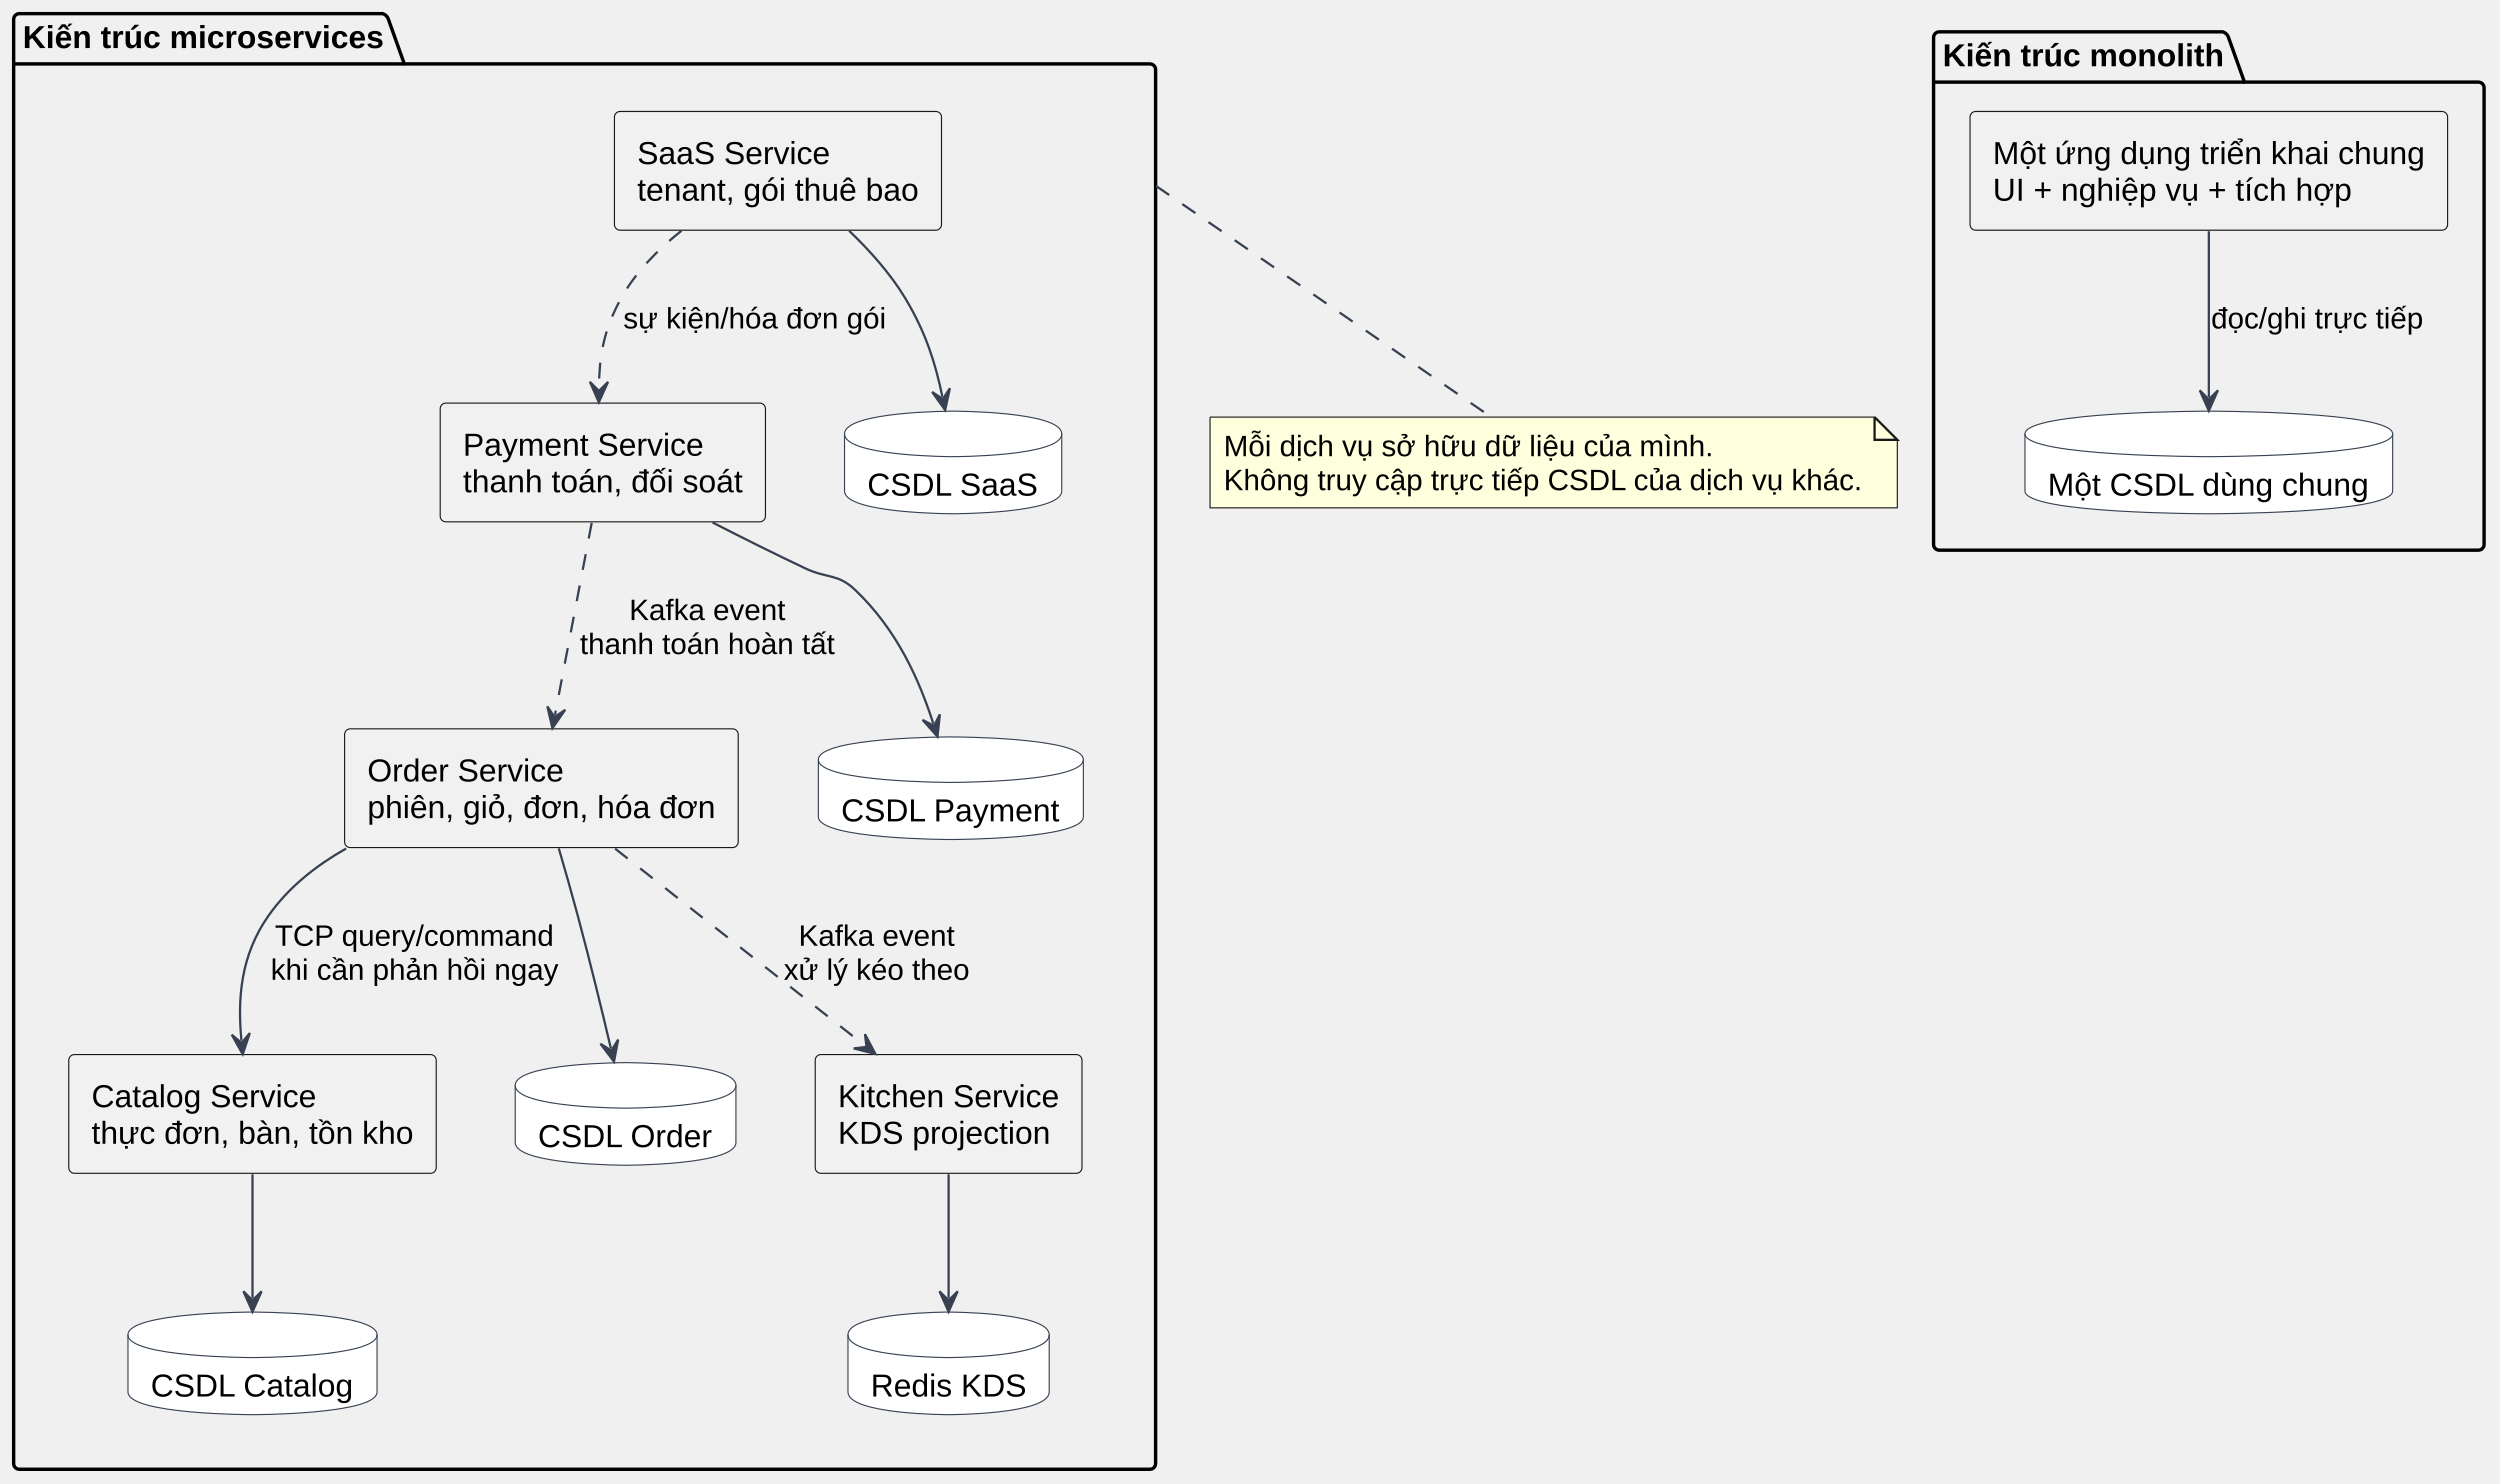
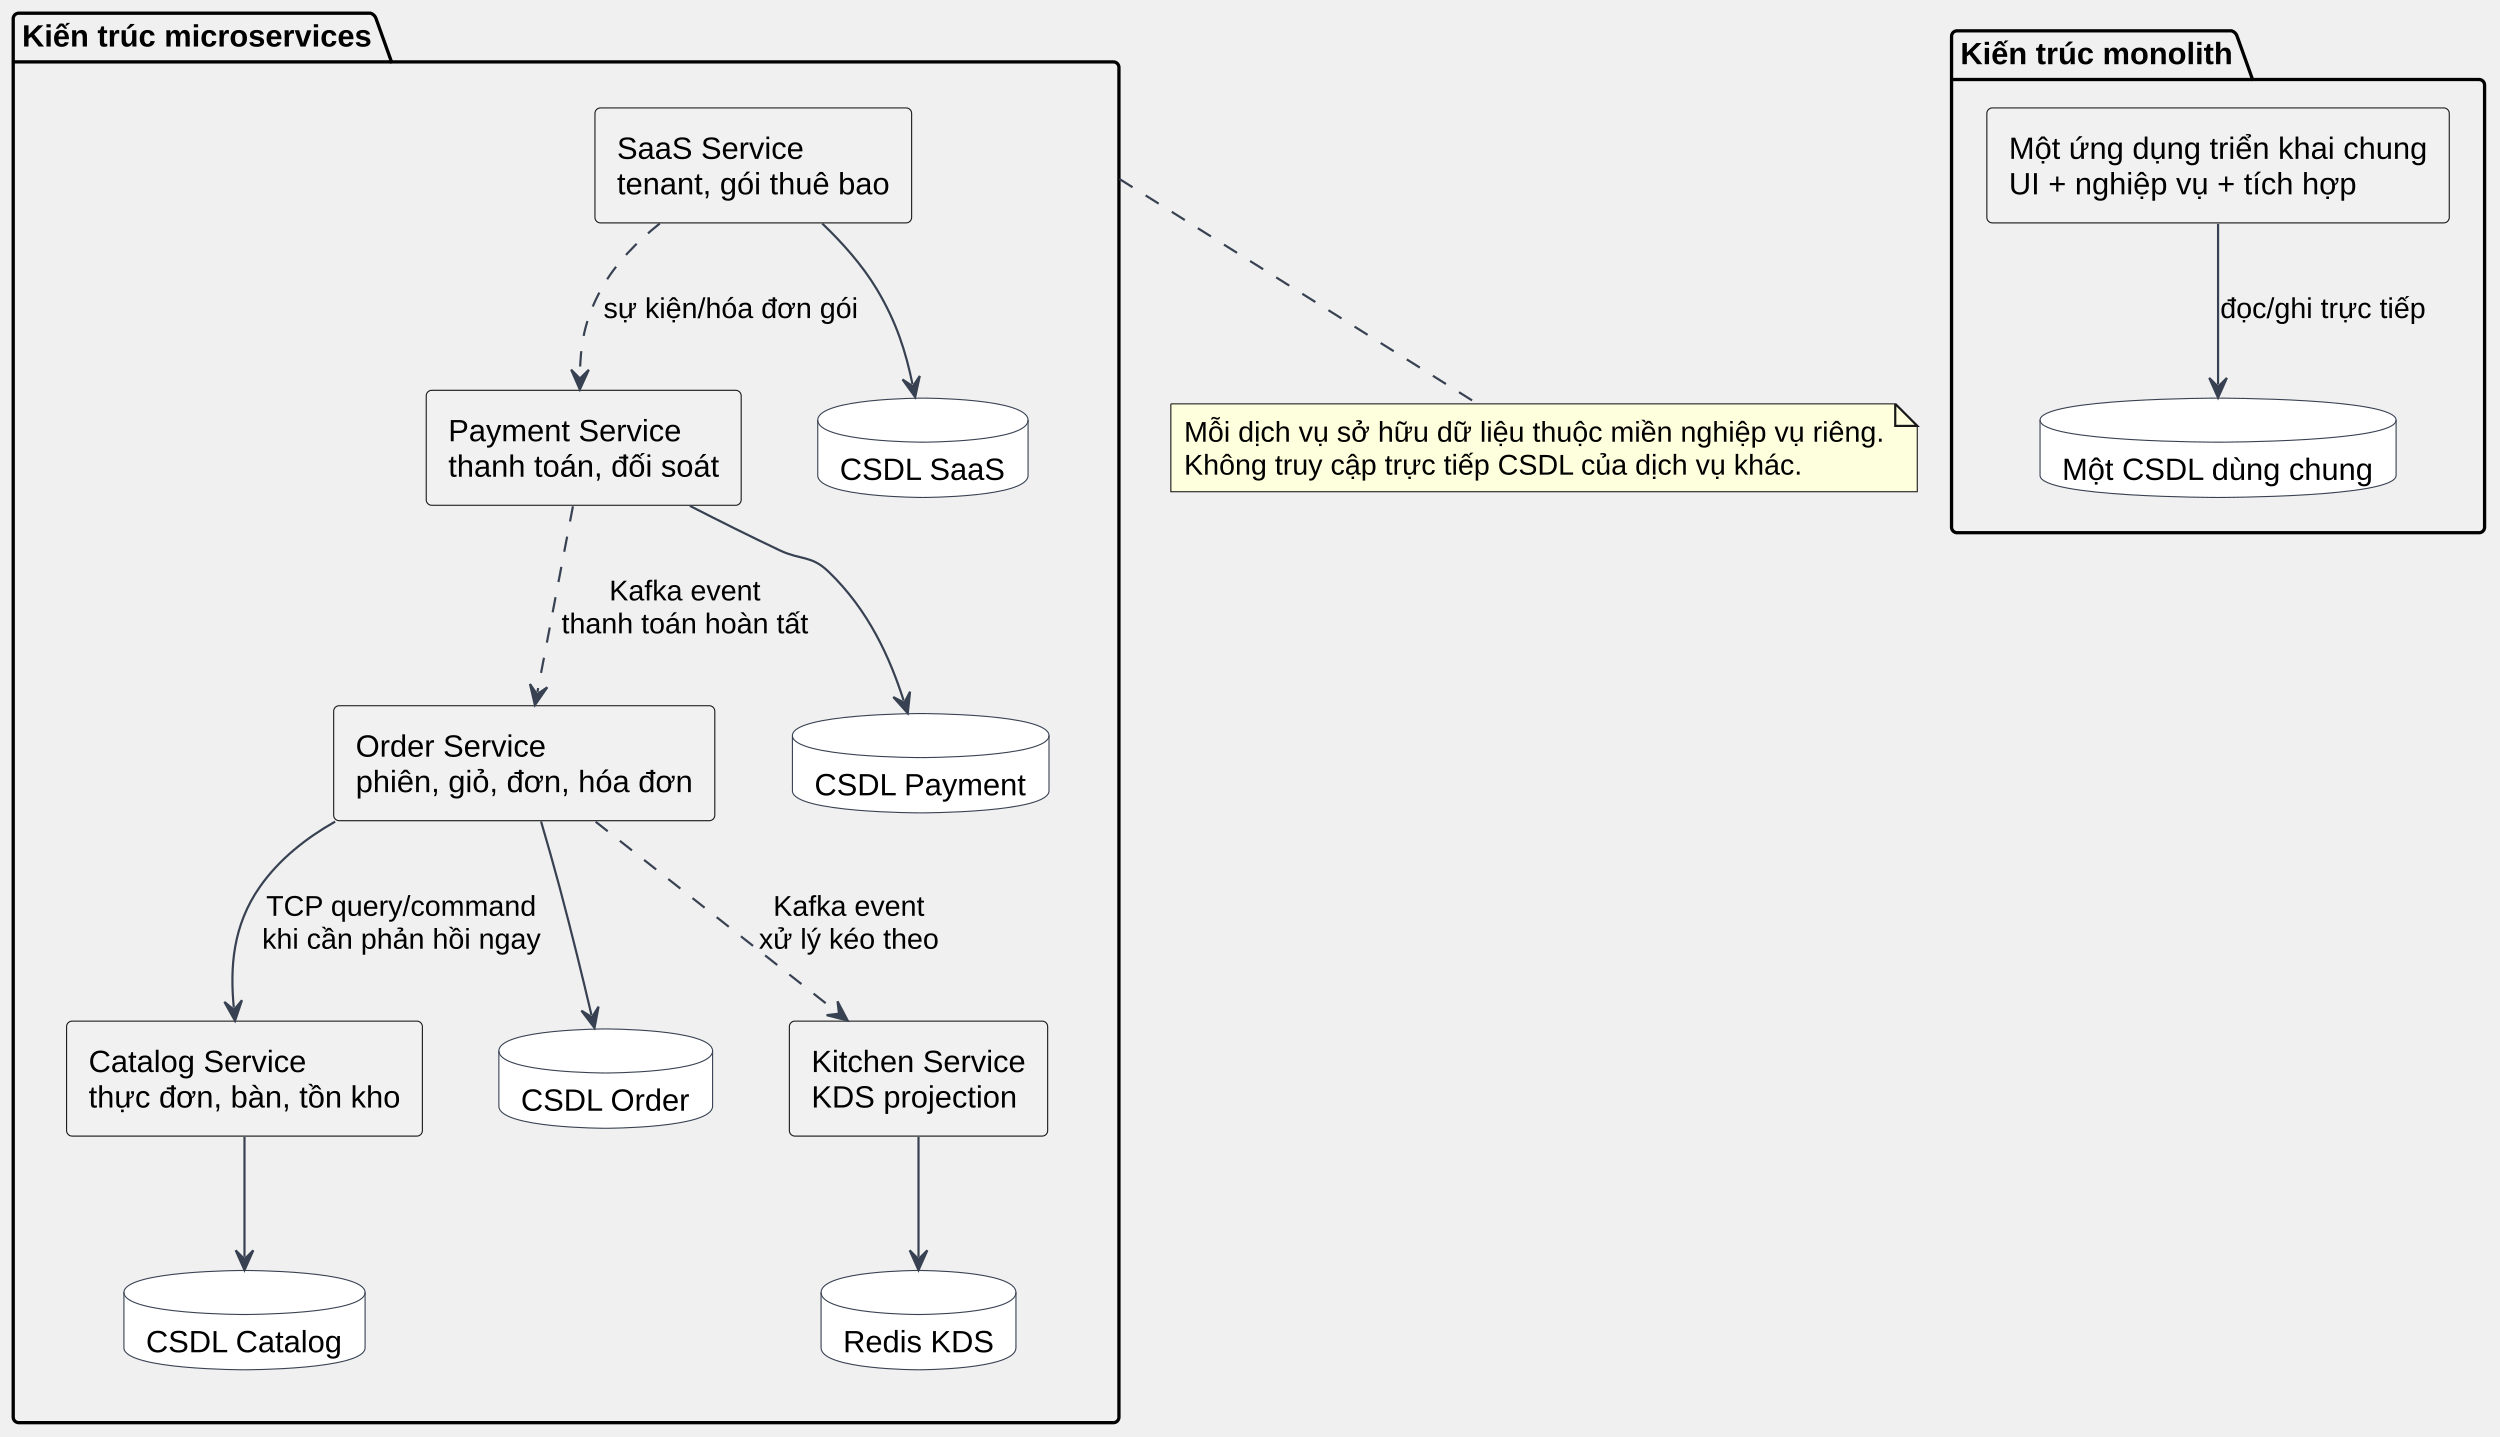
- <svg xmlns="http://www.w3.org/2000/svg" contentStyleType="text/css" height="652px" preserveAspectRatio="none" style="width:1099px;height:652px;background:#FFFFFF;" version="1.1" viewBox="0 0 1099 652" width="1099px" zoomAndPan="magnify">
+ <svg xmlns="http://www.w3.org/2000/svg" contentStyleType="text/css" height="652px" preserveAspectRatio="none" style="width:1135px;height:652px;background:#FFFFFF;" version="1.1" viewBox="0 0 1135 652" width="1135px" zoomAndPan="magnify">
  <defs />
  <g>
    <g id="cluster_Mono">
-       <path d="M852.5,14 L977.162,14 A3.75,3.75 0 0 1 979.662,16.5 L986.662,36.099 L1089.5,36.099 A2.5,2.5 0 0 1 1092,38.599 L1092,239.35 A2.5,2.5 0 0 1 1089.5,241.85 L852.5,241.85 A2.5,2.5 0 0 1 850,239.35 L850,16.5 A2.5,2.5 0 0 1 852.5,14 " fill="none" style="stroke:#000000;stroke-width:1.5;" />
-       <line style="stroke:#000000;stroke-width:1.5;" x1="850" x2="986.662" y1="36.099" y2="36.099" />
-       <text fill="#000000" font-family="Arial" font-size="14" font-weight="bold" lengthAdjust="spacing" textLength="123.662" x="854" y="29.132">Kiến trúc monolith</text>
+       <path d="M888.5,14 L1013.162,14 A3.75,3.75 0 0 1 1015.662,16.5 L1022.662,36.099 L1125.5,36.099 A2.5,2.5 0 0 1 1128,38.599 L1128,239.35 A2.5,2.5 0 0 1 1125.5,241.85 L888.5,241.85 A2.5,2.5 0 0 1 886,239.35 L886,16.5 A2.5,2.5 0 0 1 888.5,14 " fill="none" style="stroke:#000000;stroke-width:1.5;" />
+       <line style="stroke:#000000;stroke-width:1.5;" x1="886" x2="1022.662" y1="36.099" y2="36.099" />
+       <text fill="#000000" font-family="Arial" font-size="14" font-weight="bold" lengthAdjust="spacing" textLength="123.662" x="890" y="29.132">Kiến trúc monolith</text>
    </g>
    <g id="cluster_Micro">
      <path d="M8.5,6 L168.244,6 A3.75,3.75 0 0 1 170.744,8.5 L177.744,28.099 L505.5,28.099 A2.5,2.5 0 0 1 508,30.599 L508,643.39 A2.5,2.5 0 0 1 505.5,645.89 L8.5,645.89 A2.5,2.5 0 0 1 6,643.39 L6,8.5 A2.5,2.5 0 0 1 8.5,6 " fill="none" style="stroke:#000000;stroke-width:1.5;" />
      <line style="stroke:#000000;stroke-width:1.5;" x1="6" x2="177.744" y1="28.099" y2="28.099" />
      <text fill="#000000" font-family="Arial" font-size="14" font-weight="bold" lengthAdjust="spacing" textLength="158.744" x="10" y="21.132">Kiến trúc microservices</text>
    </g>
    <g id="elem_MonoApp">
-       <rect fill="#F1F1F1" height="52.197" rx="2.5" ry="2.5" style="stroke:#181818;stroke-width:0.5;" width="209.936" x="866.03" y="49" />
-       <text fill="#000000" font-family="Arial" font-size="14" lengthAdjust="spacing" textLength="189.936" x="876.03" y="72.132">Một ứng dụng triển khai chung</text>
-       <text fill="#000000" font-family="Arial" font-size="14" lengthAdjust="spacing" textLength="157.835" x="876.03" y="88.231">UI + nghiệp vụ + tích hợp</text>
+       <rect fill="#F1F1F1" height="52.197" rx="2.5" ry="2.5" style="stroke:#181818;stroke-width:0.5;" width="209.936" x="902.03" y="49" />
+       <text fill="#000000" font-family="Arial" font-size="14" lengthAdjust="spacing" textLength="189.936" x="912.03" y="72.132">Một ứng dụng triển khai chung</text>
+       <text fill="#000000" font-family="Arial" font-size="14" lengthAdjust="spacing" textLength="157.835" x="912.03" y="88.231">UI + nghiệp vụ + tích hợp</text>
    </g>
    <g id="elem_MonoDb">
-       <path d="M890.18,190.75 C890.18,180.75 971,180.75 971,180.75 C971,180.75 1051.821,180.75 1051.821,190.75 L1051.821,215.849 C1051.821,225.849 971,225.849 971,225.849 C971,225.849 890.18,225.849 890.18,215.849 L890.18,190.75 " fill="#FFFFFF" style="stroke:#374151;stroke-width:0.5;" />
-       <path d="M890.18,190.75 C890.18,200.75 971,200.75 971,200.75 C971,200.75 1051.821,200.75 1051.821,190.75 " fill="none" style="stroke:#374151;stroke-width:0.5;" />
-       <text fill="#000000" font-family="Arial" font-size="14" lengthAdjust="spacing" textLength="141.641" x="900.18" y="217.882">Một CSDL dùng chung</text>
+       <path d="M926.18,190.75 C926.18,180.75 1007,180.75 1007,180.75 C1007,180.75 1087.821,180.75 1087.821,190.75 L1087.821,215.849 C1087.821,225.849 1007,225.849 1007,225.849 C1007,225.849 926.18,225.849 926.18,215.849 L926.18,190.75 " fill="#FFFFFF" style="stroke:#374151;stroke-width:0.5;" />
+       <path d="M926.18,190.75 C926.18,200.75 1007,200.75 1007,200.75 C1007,200.75 1087.821,200.75 1087.821,190.75 " fill="none" style="stroke:#374151;stroke-width:0.5;" />
+       <text fill="#000000" font-family="Arial" font-size="14" lengthAdjust="spacing" textLength="141.641" x="936.18" y="217.882">Một CSDL dùng chung</text>
    </g>
    <g id="elem_Catalog">
      <rect fill="#F1F1F1" height="52.197" rx="2.5" ry="2.5" style="stroke:#181818;stroke-width:0.5;" width="161.531" x="30.23" y="463.59" />
      <text fill="#000000" font-family="Arial" font-size="14" lengthAdjust="spacing" textLength="98.827" x="40.23" y="486.722">Catalog Service</text>
      <text fill="#000000" font-family="Arial" font-size="14" lengthAdjust="spacing" textLength="141.531" x="40.23" y="502.82">thực đơn, bàn, tồn kho</text>
    </g>
    <g id="elem_CatalogDb">
      <path d="M56.26,586.79 C56.26,576.79 111.005,576.79 111.005,576.79 C111.005,576.79 165.749,576.79 165.749,586.79 L165.749,611.889 C165.749,621.889 111.005,621.889 111.005,621.889 C111.005,621.889 56.26,621.889 56.26,611.889 L56.26,586.79 " fill="#FFFFFF" style="stroke:#374151;stroke-width:0.5;" />
      <path d="M56.26,586.79 C56.26,596.79 111.005,596.79 111.005,596.79 C111.005,596.79 165.749,596.79 165.749,586.79 " fill="none" style="stroke:#374151;stroke-width:0.5;" />
      <text fill="#000000" font-family="Arial" font-size="14" lengthAdjust="spacing" textLength="89.489" x="66.26" y="613.922">CSDL Catalog</text>
    </g>
    <g id="elem_Order">
      <rect fill="#F1F1F1" height="52.197" rx="2.5" ry="2.5" style="stroke:#181818;stroke-width:0.5;" width="173.029" x="151.49" y="320.4" />
      <text fill="#000000" font-family="Arial" font-size="14" lengthAdjust="spacing" textLength="86.358" x="161.49" y="343.532">Order Service</text>
      <text fill="#000000" font-family="Arial" font-size="14" lengthAdjust="spacing" textLength="153.029" x="161.49" y="359.63">phiên, giỏ, đơn, hóa đơn</text>
    </g>
    <g id="elem_OrderDb">
      <path d="M226.49,477.14 C226.49,467.14 275,467.14 275,467.14 C275,467.14 323.51,467.14 323.51,477.14 L323.51,502.239 C323.51,512.239 275,512.239 275,512.239 C275,512.239 226.49,512.239 226.49,502.239 L226.49,477.14 " fill="#FFFFFF" style="stroke:#374151;stroke-width:0.5;" />
      <path d="M226.49,477.14 C226.49,487.14 275,487.14 275,487.14 C275,487.14 323.51,487.14 323.51,477.14 " fill="none" style="stroke:#374151;stroke-width:0.5;" />
      <text fill="#000000" font-family="Arial" font-size="14" lengthAdjust="spacing" textLength="77.02" x="236.49" y="504.272">CSDL Order</text>
    </g>
    <g id="elem_Kitchen">
      <rect fill="#F1F1F1" height="52.197" rx="2.5" ry="2.5" style="stroke:#181818;stroke-width:0.5;" width="117.269" x="358.37" y="463.59" />
      <text fill="#000000" font-family="Arial" font-size="14" lengthAdjust="spacing" textLength="97.269" x="368.37" y="486.722">Kitchen Service</text>
      <text fill="#000000" font-family="Arial" font-size="14" lengthAdjust="spacing" textLength="93.379" x="368.37" y="502.82">KDS projection</text>
    </g>
    <g id="elem_KitchenRedis">
      <path d="M372.77,586.79 C372.77,576.79 417.004,576.79 417.004,576.79 C417.004,576.79 461.239,576.79 461.239,586.79 L461.239,611.889 C461.239,621.889 417.004,621.889 417.004,621.889 C417.004,621.889 372.77,621.889 372.77,611.889 L372.77,586.79 " fill="#FFFFFF" style="stroke:#374151;stroke-width:0.5;" />
      <path d="M372.77,586.79 C372.77,596.79 417.004,596.79 417.004,596.79 C417.004,596.79 461.239,596.79 461.239,586.79 " fill="none" style="stroke:#374151;stroke-width:0.5;" />
      <text fill="#000000" font-family="Arial" font-size="14" lengthAdjust="spacing" textLength="68.469" x="382.77" y="613.922">Redis KDS</text>
    </g>
    <g id="elem_Payment">
      <rect fill="#F1F1F1" height="52.197" rx="2.5" ry="2.5" style="stroke:#181818;stroke-width:0.5;" width="142.985" x="193.51" y="177.2" />
      <text fill="#000000" font-family="Arial" font-size="14" lengthAdjust="spacing" textLength="105.82" x="203.51" y="200.332">Payment Service</text>
      <text fill="#000000" font-family="Arial" font-size="14" lengthAdjust="spacing" textLength="122.985" x="203.51" y="216.43">thanh toán, đối soát</text>
    </g>
    <g id="elem_PaymentDb">
      <path d="M359.76,333.95 C359.76,323.95 418.001,323.95 418.001,323.95 C418.001,323.95 476.242,323.95 476.242,333.95 L476.242,359.049 C476.242,369.049 418.001,369.049 418.001,369.049 C418.001,369.049 359.76,369.049 359.76,359.049 L359.76,333.95 " fill="#FFFFFF" style="stroke:#374151;stroke-width:0.5;" />
      <path d="M359.76,333.95 C359.76,343.95 418.001,343.95 418.001,343.95 C418.001,343.95 476.242,343.95 476.242,333.95 " fill="none" style="stroke:#374151;stroke-width:0.5;" />
      <text fill="#000000" font-family="Arial" font-size="14" lengthAdjust="spacing" textLength="96.482" x="369.76" y="361.082">CSDL Payment</text>
    </g>
    <g id="elem_Saas">
      <rect fill="#F1F1F1" height="52.197" rx="2.5" ry="2.5" style="stroke:#181818;stroke-width:0.5;" width="143.772" x="270.11" y="49" />
      <text fill="#000000" font-family="Arial" font-size="14" lengthAdjust="spacing" textLength="84.82" x="280.11" y="72.132">SaaS Service</text>
      <text fill="#000000" font-family="Arial" font-size="14" lengthAdjust="spacing" textLength="123.772" x="280.11" y="88.231">tenant, gói thuê bao</text>
    </g>
    <g id="elem_SaasDb">
      <path d="M371.26,190.75 C371.26,180.75 419.001,180.75 419.001,180.75 C419.001,180.75 466.742,180.75 466.742,190.75 L466.742,215.849 C466.742,225.849 419.001,225.849 419.001,225.849 C419.001,225.849 371.26,225.849 371.26,215.849 L371.26,190.75 " fill="#FFFFFF" style="stroke:#374151;stroke-width:0.5;" />
      <path d="M371.26,190.75 C371.26,200.75 419.001,200.75 419.001,200.75 C419.001,200.75 466.742,200.75 466.742,190.75 " fill="none" style="stroke:#374151;stroke-width:0.5;" />
      <text fill="#000000" font-family="Arial" font-size="14" lengthAdjust="spacing" textLength="75.482" x="381.26" y="217.882">CSDL SaaS</text>
    </g>
    <g id="elem_GMN26">
-       <path d="M531.94,183.35 L531.94,223.248 L834.059,223.248 L834.059,193.35 L824.059,183.35 L531.94,183.35 " fill="#FEFFDD" style="stroke:#181818;stroke-width:0.5;" />
-       <path d="M824.059,183.35 L824.059,193.35 L834.059,193.35 L824.059,183.35 " fill="#FEFFDD" style="stroke:#181818;stroke-width:1;" />
-       <text fill="#000000" font-family="Arial" font-size="13" lengthAdjust="spacing" textLength="215.249" x="537.94" y="200.544">Mỗi dịch vụ sở hữu dữ liệu của mình.</text>
-       <text fill="#000000" font-family="Arial" font-size="13" lengthAdjust="spacing" textLength="281.119" x="537.94" y="215.493">Không truy cập trực tiếp CSDL của dịch vụ khác.</text>
+       <path d="M531.56,183.35 L531.56,223.248 L870.438,223.248 L870.438,193.35 L860.438,183.35 L531.56,183.35 " fill="#FEFFDD" style="stroke:#181818;stroke-width:0.5;" />
+       <path d="M860.438,183.35 L860.438,193.35 L870.438,193.35 L860.438,183.35 " fill="#FEFFDD" style="stroke:#181818;stroke-width:1;" />
+       <text fill="#000000" font-family="Arial" font-size="13" lengthAdjust="spacing" textLength="317.878" x="537.56" y="200.544">Mỗi dịch vụ sở hữu dữ liệu thuộc miền nghiệp vụ riêng.</text>
+       <text fill="#000000" font-family="Arial" font-size="13" lengthAdjust="spacing" textLength="281.119" x="537.56" y="215.493">Không truy cập trực tiếp CSDL của dịch vụ khác.</text>
    </g>
    <g id="link_MonoApp_MonoDb">
-       <path d="M971,101.64 C971,124.83 971,152.66 971,174.58 " fill="none" id="MonoApp-to-MonoDb" style="stroke:#374151;stroke-width:1;" />
-       <polygon fill="#374151" points="971,180.58,975,171.58,971,175.58,967,171.58,971,180.58" style="stroke:#374151;stroke-width:1;" />
-       <text fill="#000000" font-family="Arial" font-size="13" lengthAdjust="spacing" textLength="93.247" x="972" y="144.394">đọc/ghi trực tiếp</text>
+       <path d="M1007,101.64 C1007,124.83 1007,152.66 1007,174.58 " fill="none" id="MonoApp-to-MonoDb" style="stroke:#374151;stroke-width:1;" />
+       <polygon fill="#374151" points="1007,180.58,1011,171.58,1007,175.58,1003,171.58,1007,180.58" style="stroke:#374151;stroke-width:1;" />
+       <text fill="#000000" font-family="Arial" font-size="13" lengthAdjust="spacing" textLength="93.247" x="1008" y="144.394">đọc/ghi trực tiếp</text>
    </g>
    <g id="link_Catalog_CatalogDb">
      <path d="M111,516.2 C111,534.61 111,553.18 111,570.65 " fill="none" id="Catalog-to-CatalogDb" style="stroke:#374151;stroke-width:1;" />
      <polygon fill="#374151" points="111,576.65,115,567.65,111,571.65,107,567.65,111,576.65" style="stroke:#374151;stroke-width:1;" />
    </g>
    <g id="link_Order_OrderDb">
      <path d="M245.64,372.94 C248.37,382.25 251.4,392.87 254,402.59 C259.79,424.3 264.437,443.409 268.537,460.849 " fill="none" id="Order-to-OrderDb" style="stroke:#374151;stroke-width:1;" />
      <polygon fill="#374151" points="269.91,466.69,271.744,457.013,268.766,461.823,263.957,458.844,269.91,466.69" style="stroke:#374151;stroke-width:1;" />
    </g>
    <g id="link_Kitchen_KitchenRedis">
      <path d="M417,516.2 C417,534.61 417,553.18 417,570.65 " fill="none" id="Kitchen-to-KitchenRedis" style="stroke:#374151;stroke-width:1;" />
      <polygon fill="#374151" points="417,576.65,421,567.65,417,571.65,413,567.65,417,576.65" style="stroke:#374151;stroke-width:1;" />
    </g>
    <g id="link_Payment_PaymentDb">
      <path d="M313.22,229.68 C326.37,236.41 340.66,243.55 354,249.85 C363.64,254.4 368.3,252.03 376,259.4 C394.51,277.1 404.11,298.949 410.28,318.099 " fill="none" id="Payment-to-PaymentDb" style="stroke:#374151;stroke-width:1;" />
      <polygon fill="#374151" points="412.12,323.81,413.167,314.017,410.587,319.051,405.553,316.47,412.12,323.81" style="stroke:#374151;stroke-width:1;" />
    </g>
    <g id="link_Saas_SaasDb">
      <path d="M373.26,101.44 C382.3,110.08 391.47,120.32 398,131.2 C407.07,146.32 411.233,159.745 414.272,174.415 " fill="none" id="Saas-to-SaasDb" style="stroke:#374151;stroke-width:1;" />
      <polygon fill="#374151" points="415.49,180.29,417.581,170.666,414.475,175.394,409.747,172.289,415.49,180.29" style="stroke:#374151;stroke-width:1;" />
    </g>
    <g id="link_Order_Catalog">
      <path d="M152.15,373.01 C138.86,380.53 126.68,390.2 118,402.59 C105.7,420.16 104.398,438.996 106.138,457.476 " fill="none" id="Order-to-Catalog" style="stroke:#374151;stroke-width:1;" />
      <polygon fill="#374151" points="106.7,463.45,109.839,454.115,106.231,458.472,101.874,454.865,106.7,463.45" style="stroke:#374151;stroke-width:1;" />
      <text fill="#000000" font-family="Arial" font-size="13" lengthAdjust="spacing" textLength="122.821" x="120.831" y="415.784">TCP query/command</text>
      <text fill="#000000" font-family="Arial" font-size="13" lengthAdjust="spacing" textLength="126.483" x="119" y="430.733">khi cần phản hồi ngay</text>
    </g>
    <g id="link_Order_Kitchen">
      <path d="M270.42,373.07 C302.86,398.65 347.759,434.075 380.119,459.595 " fill="none" id="Order-to-Kitchen" style="stroke:#374151;stroke-width:1;stroke-dasharray:7.0,7.0;" />
      <polygon fill="#374151" points="384.83,463.31,380.24,454.596,380.904,460.214,375.286,460.878,384.83,463.31" style="stroke:#374151;stroke-width:1;" />
      <text fill="#000000" font-family="Arial" font-size="13" lengthAdjust="spacing" textLength="68.656" x="351.046" y="415.784">Kafka event</text>
      <text fill="#000000" font-family="Arial" font-size="13" lengthAdjust="spacing" textLength="81.688" x="344.53" y="430.733">xử lý kéo theo</text>
    </g>
    <g id="link_Payment_Order">
      <path d="M260.11,229.87 C255.22,255.46 248.857,288.697 243.976,314.227 " fill="none" id="Payment-to-Order" style="stroke:#374151;stroke-width:1;stroke-dasharray:7.0,7.0;" />
      <polygon fill="#374151" points="242.85,320.12,248.469,312.031,243.789,315.209,240.611,310.529,242.85,320.12" style="stroke:#374151;stroke-width:1;" />
      <text fill="#000000" font-family="Arial" font-size="13" lengthAdjust="spacing" textLength="68.656" x="276.613" y="272.594">Kafka event</text>
      <text fill="#000000" font-family="Arial" font-size="13" lengthAdjust="spacing" textLength="112.043" x="254.92" y="287.543">thanh toán hoàn tất</text>
    </g>
    <g id="link_Saas_Payment">
      <path d="M299.56,101.45 C289.25,109.65 279.37,119.66 273,131.2 C265.37,145.01 263.396,156.62 263.286,170.85 " fill="none" id="Saas-to-Payment" style="stroke:#374151;stroke-width:1;stroke-dasharray:7.0,7.0;" />
      <polygon fill="#374151" points="263.24,176.85,267.309,167.881,263.279,171.85,259.31,167.819,263.24,176.85" style="stroke:#374151;stroke-width:1;" />
      <text fill="#000000" font-family="Arial" font-size="13" lengthAdjust="spacing" textLength="115.521" x="274" y="144.394">sự kiện/hóa đơn gói</text>
    </g>
    <g id="link_Micro_GMN26">
-       <path d="M508.202,81.756 C508.32,81.837 508.438,81.919 508.558,82.001 C509.515,82.661 510.543,83.371 511.639,84.126 C513.83,85.637 516.289,87.333 518.982,89.19 C529.751,96.616 544.244,106.611 560.179,117.6 C592.048,139.577 629.68,165.53 654.81,182.86 " fill="none" id="Micro-GMN26" style="stroke:#374151;stroke-width:1;stroke-dasharray:7.0,7.0;" />
+       <path d="M508.255,81.28 C508.379,81.358 508.504,81.436 508.63,81.516 C508.883,81.675 509.141,81.836 509.404,82.001 C510.454,82.661 511.584,83.371 512.787,84.126 C515.193,85.637 517.894,87.333 520.851,89.19 C532.678,96.616 548.596,106.611 566.097,117.6 C601.1,139.577 642.435,165.53 670.04,182.86 " fill="none" id="Micro-GMN26" style="stroke:#374151;stroke-width:1;stroke-dasharray:7.0,7.0;" />
    </g>
  </g>
</svg>
